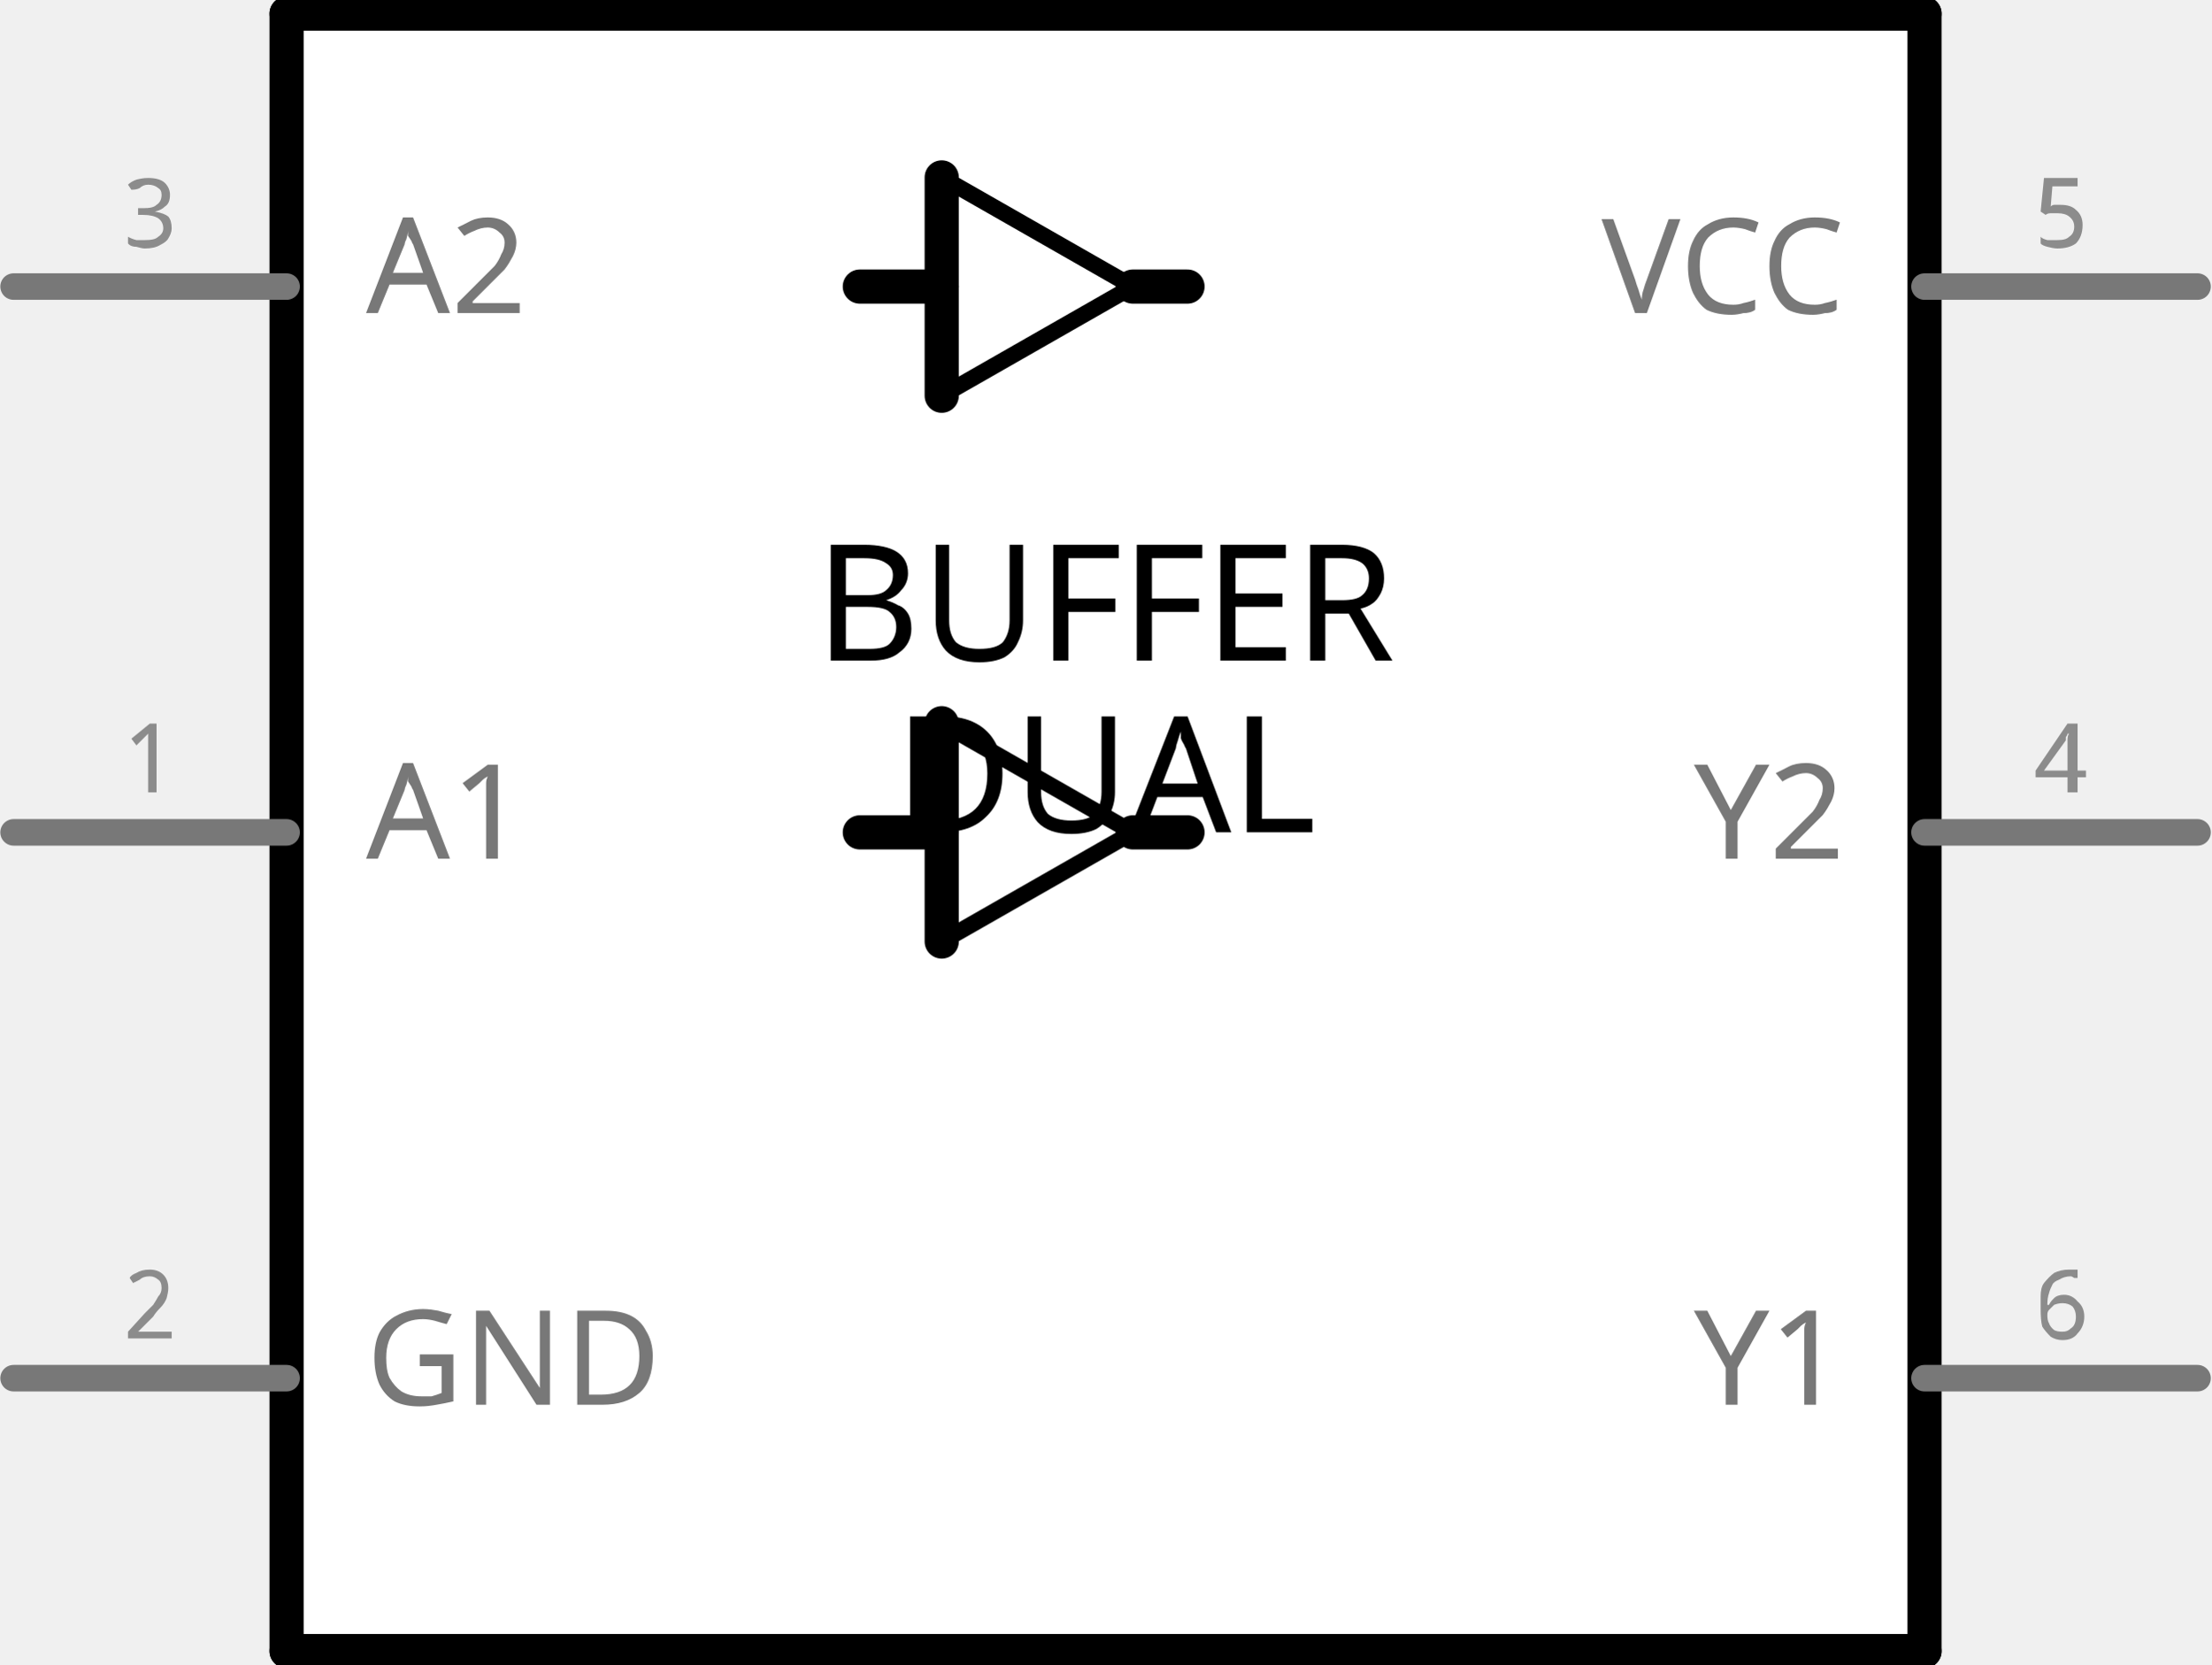
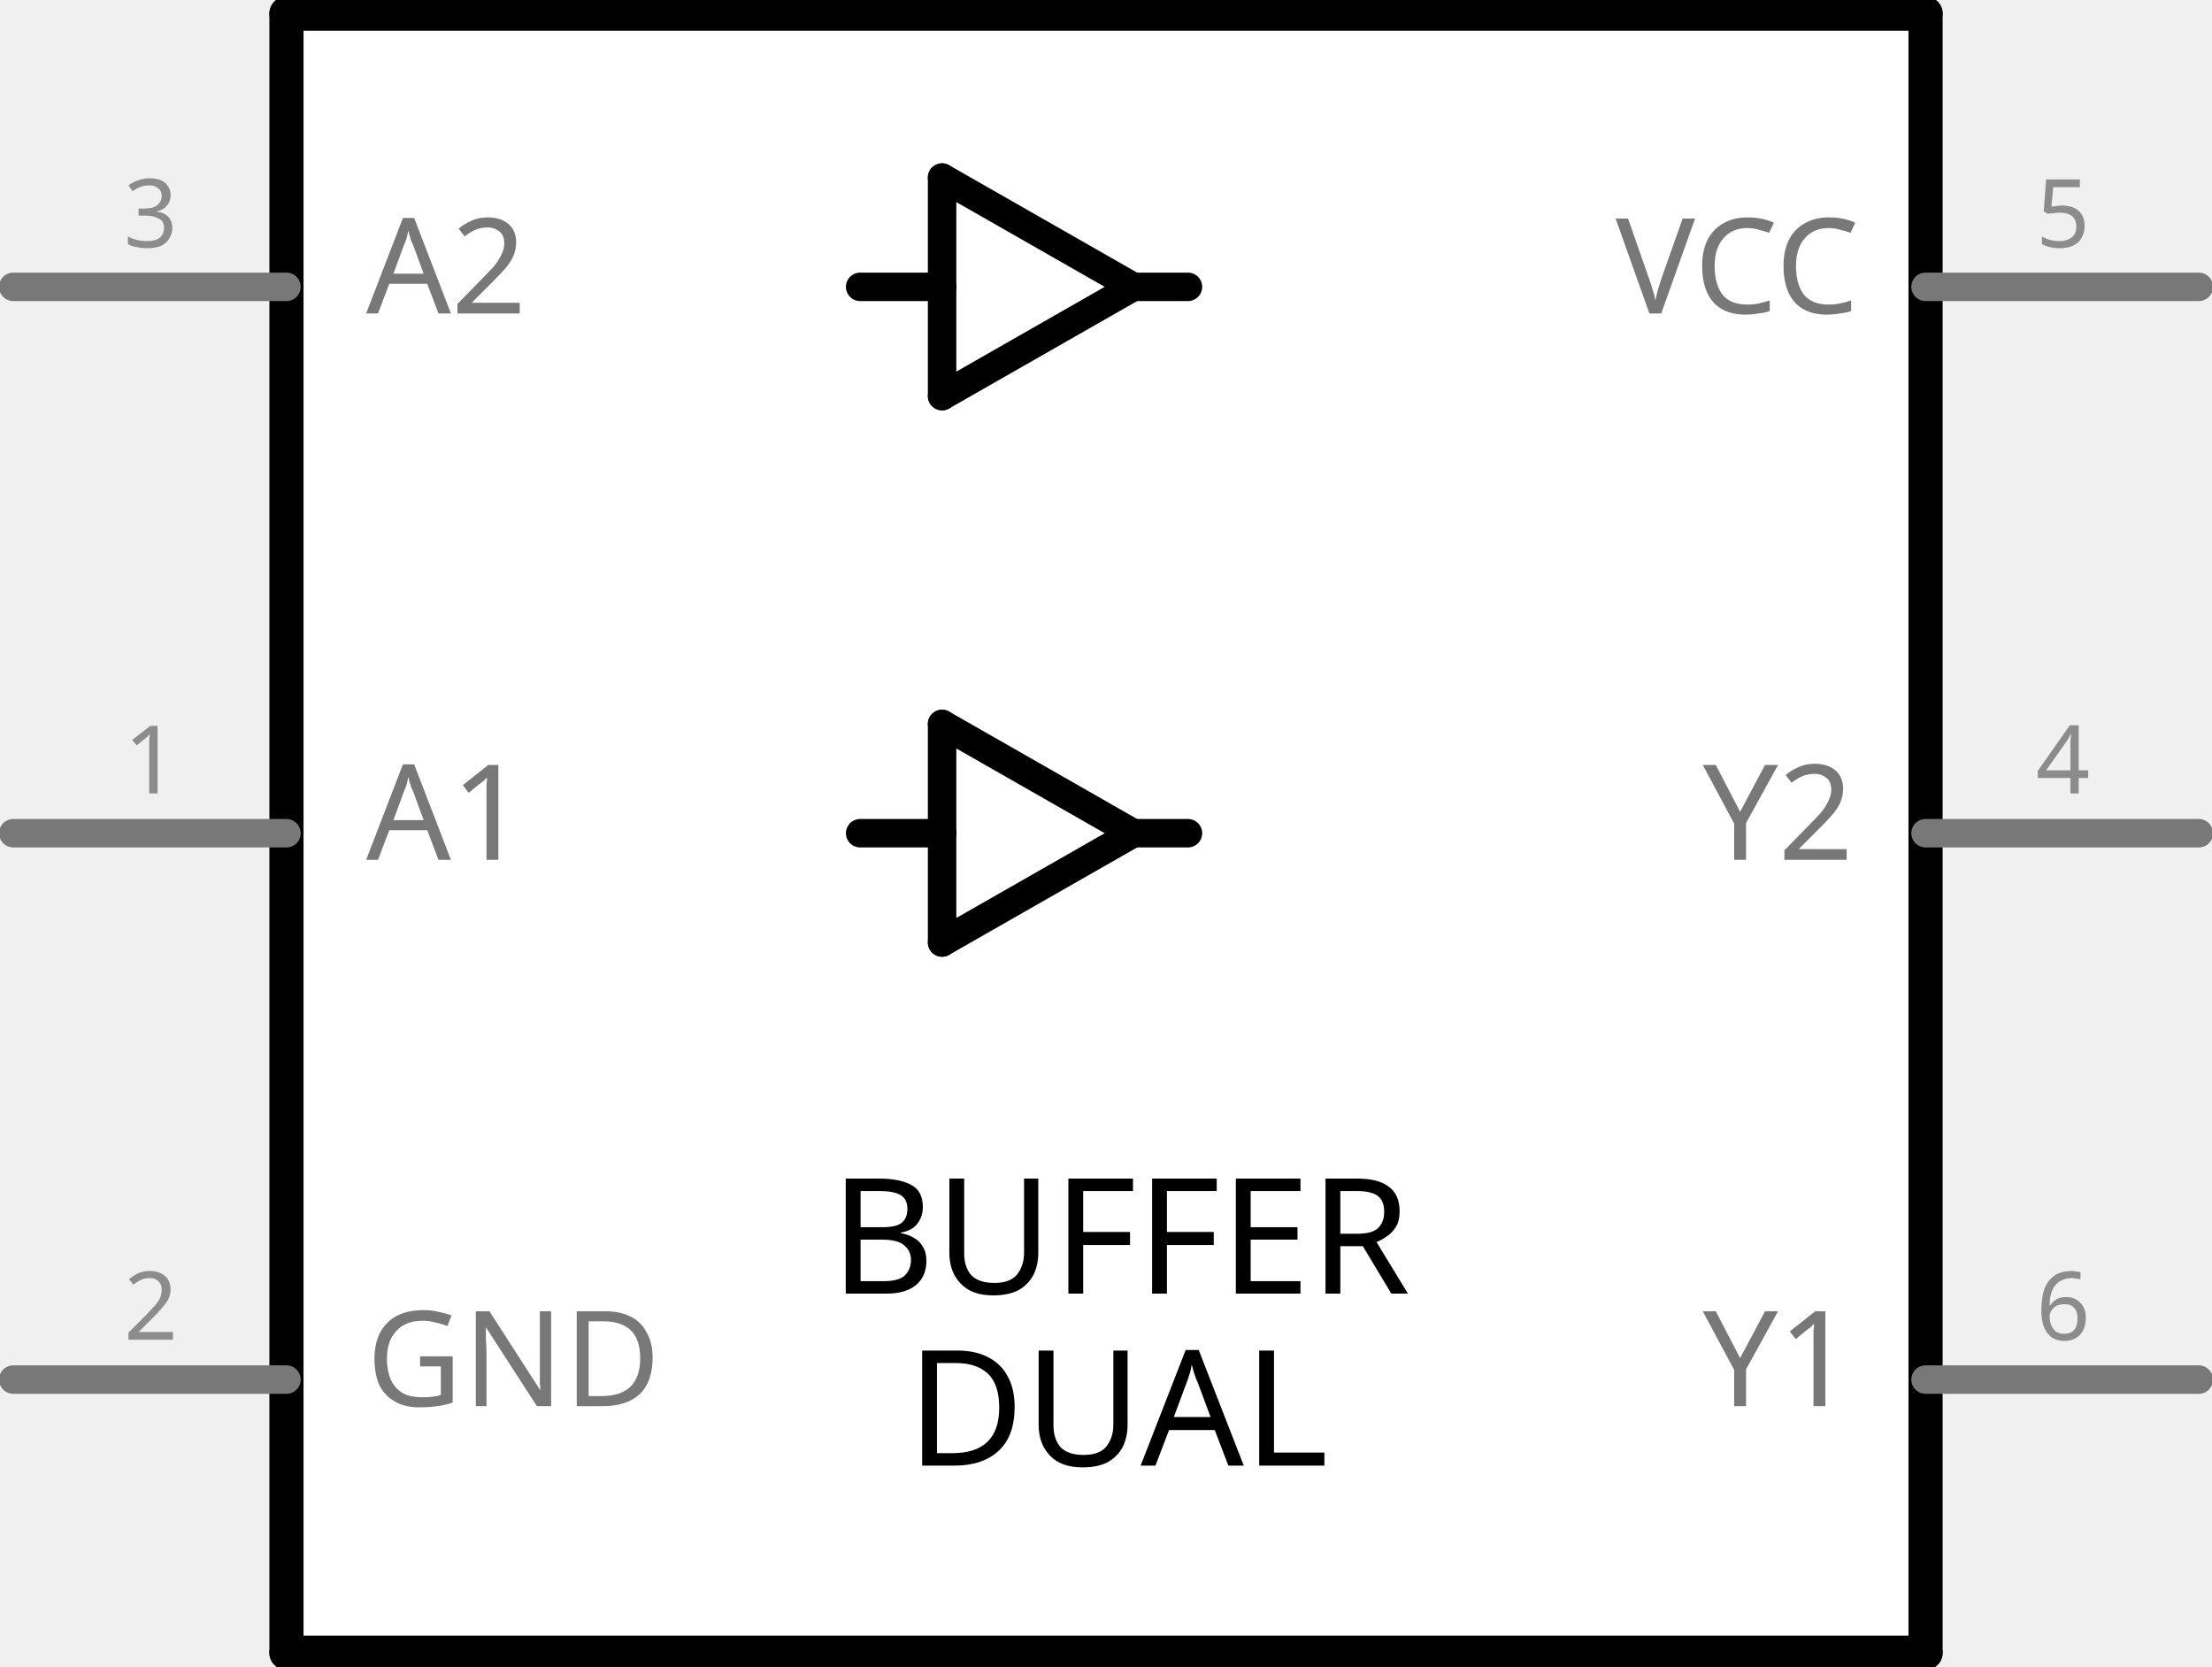
- <svg xmlns="http://www.w3.org/2000/svg" version="1.2" baseProfile="tiny" x="0in" y="0in" width="0.81in" height="0.61in" viewBox="0 0 20.567 15.494">
+ <svg xmlns="http://www.w3.org/2000/svg" version="1.1" id="Layer_1" x="0px" y="0px" width="58.3px" height="43.92px" viewBox="0 0 58.3 43.92" enable-background="new 0 0 58.3 43.92" xml:space="preserve">
  <g id="schematic">
-     <rect class="interior rect" x="2.663" y="0.127" width="15.24" height="15.24" stroke="none" stroke-width="0" fill="#ffffff" />
-     <text class="text" id="label" font-family="'Droid Sans'" stroke="none" stroke-width="0" fill="#000000" font-size="1.499" x="10.284" y="6.148" text-anchor="middle">BUFFER</text>
-     <rect class="interior rect" x="2.663" y="0.127" width="15.24" height="15.24" stroke="none" stroke-width="0" fill="#ffffff" />
-     <text class="text" id="label" font-family="'Droid Sans'" stroke="none" stroke-width="0" fill="#000000" font-size="1.499" x="10.284" y="6.148" text-anchor="middle">BUFFER</text>
-     <text class="text" id="label" font-family="'Droid Sans'" stroke="none" stroke-width="0" fill="#000000" font-size="1.499" x="10.284" y="7.747" text-anchor="middle">DUAL</text>
-     <line class="other" x1="2.663" y1="0.127" x2="17.904" y2="0.127" stroke="#000000" stroke-width="0.318" stroke-linecap="round" />
-     <line class="other" x1="17.904" y1="0.127" x2="17.904" y2="15.367" stroke="#000000" stroke-width="0.318" stroke-linecap="round" />
-     <line class="other" x1="17.904" y1="15.367" x2="2.663" y2="15.367" stroke="#000000" stroke-width="0.318" stroke-linecap="round" />
-     <line class="other" x1="2.663" y1="15.367" x2="2.663" y2="0.127" stroke="#000000" stroke-width="0.318" stroke-linecap="round" />
-     <line class="other" x1="8.759" y1="8.763" x2="8.759" y2="7.747" stroke="#000000" stroke-width="0.318" stroke-linecap="round" />
-     <line class="other" x1="8.759" y1="7.747" x2="8.759" y2="6.731" stroke="#000000" stroke-width="0.318" stroke-linecap="round" />
-     <line class="other" x1="8.759" y1="6.731" x2="10.537" y2="7.747" stroke="#000000" stroke-width="0.152" stroke-linecap="round" />
-     <line class="other" x1="10.537" y1="7.747" x2="8.759" y2="8.763" stroke="#000000" stroke-width="0.152" stroke-linecap="round" />
-     <line class="other" x1="8.759" y1="7.747" x2="7.997" y2="7.747" stroke="#000000" stroke-width="0.318" stroke-linecap="round" />
-     <line class="other" x1="8.759" y1="3.683" x2="8.759" y2="2.667" stroke="#000000" stroke-width="0.318" stroke-linecap="round" />
-     <line class="other" x1="8.759" y1="2.667" x2="8.759" y2="1.651" stroke="#000000" stroke-width="0.318" stroke-linecap="round" />
-     <line class="other" x1="8.759" y1="1.651" x2="10.537" y2="2.667" stroke="#000000" stroke-width="0.152" stroke-linecap="round" />
-     <line class="other" x1="10.537" y1="2.667" x2="8.759" y2="3.683" stroke="#000000" stroke-width="0.152" stroke-linecap="round" />
-     <line class="other" x1="8.759" y1="2.667" x2="7.997" y2="2.667" stroke="#000000" stroke-width="0.318" stroke-linecap="round" />
-     <line class="other" x1="10.537" y1="7.747" x2="11.046" y2="7.747" stroke="#000000" stroke-width="0.318" stroke-linecap="round" />
-     <line class="other" x1="10.537" y1="2.667" x2="11.046" y2="2.667" stroke="#000000" stroke-width="0.318" stroke-linecap="round" />
-     <line class="pin" id="connector2pin" connectorname="A2" x1="0.123" y1="2.667" x2="2.663" y2="2.667" stroke="#787878" stroke-width="0.247" stroke-linecap="round" />
-     <rect class="terminal" id="connector2terminal" x="0.123" y="2.667" width="0" height="0" stroke="none" stroke-width="0" fill="none" />
-     <text class="text" font-family="'Droid Sans'" stroke="none" stroke-width="0" fill="#8c8c8c" font-size="0.882" x="1.393" y="2.297" text-anchor="middle">3</text>
-     <text class="text" font-family="'Droid Sans'" stroke="none" stroke-width="0" fill="#787878" font-size="1.235" x="3.404" y="2.914" text-anchor="start">A2</text>
-     <line class="pin" id="connector0pin" connectorname="A1" x1="0.123" y1="7.747" x2="2.663" y2="7.747" stroke="#787878" stroke-width="0.247" stroke-linecap="round" />
-     <rect class="terminal" id="connector0terminal" x="0.123" y="7.747" width="0" height="0" stroke="none" stroke-width="0" fill="none" />
-     <text class="text" font-family="'Droid Sans'" stroke="none" stroke-width="0" fill="#8c8c8c" font-size="0.882" x="1.393" y="7.377" text-anchor="middle">1</text>
-     <text class="text" font-family="'Droid Sans'" stroke="none" stroke-width="0" fill="#787878" font-size="1.235" x="3.404" y="7.994" text-anchor="start">A1</text>
-     <line class="pin" id="connector1pin" connectorname="GND" x1="0.123" y1="12.827" x2="2.663" y2="12.827" stroke="#787878" stroke-width="0.247" stroke-linecap="round" />
-     <rect class="terminal" id="connector1terminal" x="0.123" y="12.827" width="0" height="0" stroke="none" stroke-width="0" fill="none" />
-     <text class="text" font-family="'Droid Sans'" stroke="none" stroke-width="0" fill="#8c8c8c" font-size="0.882" x="1.393" y="12.457" text-anchor="middle">2</text>
-     <text class="text" font-family="'Droid Sans'" stroke="none" stroke-width="0" fill="#787878" font-size="1.235" x="3.404" y="13.074" text-anchor="start">GND</text>
-     <line class="pin" id="connector5pin" connectorname="Y1" x1="20.444" y1="12.827" x2="17.904" y2="12.827" stroke="#787878" stroke-width="0.247" stroke-linecap="round" />
-     <rect class="terminal" id="connector5terminal" x="20.444" y="12.827" width="0" height="0" stroke="none" stroke-width="0" fill="none" />
-     <text class="text" font-family="'Droid Sans'" stroke="none" stroke-width="0" fill="#8c8c8c" font-size="0.882" x="19.174" y="12.457" text-anchor="middle">6</text>
-     <text class="text" font-family="'Droid Sans'" stroke="none" stroke-width="0" fill="#787878" font-size="1.235" x="17.163" y="13.074" text-anchor="end">Y1</text>
-     <line class="pin" id="connector4pin" connectorname="VCC" x1="20.444" y1="2.667" x2="17.904" y2="2.667" stroke="#787878" stroke-width="0.247" stroke-linecap="round" />
-     <rect class="terminal" id="connector4terminal" x="20.444" y="2.667" width="0" height="0" stroke="none" stroke-width="0" fill="none" />
-     <text class="text" font-family="'Droid Sans'" stroke="none" stroke-width="0" fill="#8c8c8c" font-size="0.882" x="19.174" y="2.297" text-anchor="middle">5</text>
-     <text class="text" font-family="'Droid Sans'" stroke="none" stroke-width="0" fill="#787878" font-size="1.235" x="17.163" y="2.914" text-anchor="end">VCC</text>
-     <line class="pin" id="connector3pin" connectorname="Y2" x1="20.444" y1="7.747" x2="17.904" y2="7.747" stroke="#787878" stroke-width="0.247" stroke-linecap="round" />
-     <rect class="terminal" id="connector3terminal" x="20.444" y="7.747" width="0" height="0" stroke="none" stroke-width="0" fill="none" />
-     <text class="text" font-family="'Droid Sans'" stroke="none" stroke-width="0" fill="#8c8c8c" font-size="0.882" x="19.174" y="7.377" text-anchor="middle">4</text>
-     <text class="text" font-family="'Droid Sans'" stroke="none" stroke-width="0" fill="#787878" font-size="1.235" x="17.163" y="7.994" text-anchor="end">Y2</text>
+     <rect x="7.55" y="0.36" fill="#FFFFFF" width="43.2" height="43.2" />
+     <rect x="7.55" y="0.36" fill="#FFFFFF" width="43.2" height="43.2" />
+     <text id="label_1_" transform="matrix(1 0 0 1 21.8848 34.0938)" font-family="'DroidSans'" font-size="4.25">BUFFER</text>
+     <text id="label_2_" transform="matrix(1 0 0 1 23.8984 38.627)" font-family="'DroidSans'" font-size="4.25">DUAL</text>
+     <line fill="none" stroke="#000000" stroke-width="0.9" stroke-linecap="round" x1="7.55" y1="0.36" x2="50.75" y2="0.36" />
+     <line fill="none" stroke="#000000" stroke-width="0.9" stroke-linecap="round" x1="50.75" y1="0.36" x2="50.75" y2="43.56" />
+     <line fill="none" stroke="#000000" stroke-width="0.9" stroke-linecap="round" x1="50.75" y1="43.56" x2="7.55" y2="43.56" />
+     <line fill="none" stroke="#000000" stroke-width="0.9" stroke-linecap="round" x1="7.55" y1="43.56" x2="7.55" y2="0.36" />
+     <line fill="none" stroke="#000000" stroke-width="0.75" stroke-linecap="round" x1="24.83" y1="24.84" x2="24.83" y2="21.96" />
+     <line fill="none" stroke="#000000" stroke-width="0.75" stroke-linecap="round" x1="24.83" y1="21.96" x2="24.83" y2="19.08" />
+     <line fill="none" stroke="#000000" stroke-width="0.75" stroke-linecap="round" x1="24.83" y1="19.08" x2="29.871" y2="21.96" />
+     <line fill="none" stroke="#000000" stroke-width="0.75" stroke-linecap="round" x1="29.871" y1="21.96" x2="24.83" y2="24.84" />
+     <line fill="none" stroke="#000000" stroke-width="0.75" stroke-linecap="round" x1="24.83" y1="21.96" x2="22.67" y2="21.96" />
+     <line fill="none" stroke="#000000" stroke-width="0.75" stroke-linecap="round" x1="24.83" y1="10.44" x2="24.83" y2="7.56" />
+     <line fill="none" stroke="#000000" stroke-width="0.75" stroke-linecap="round" x1="24.83" y1="7.56" x2="24.83" y2="4.68" />
+     <line fill="none" stroke="#000000" stroke-width="0.75" stroke-linecap="round" x1="24.83" y1="4.68" x2="29.871" y2="7.56" />
+     <line fill="none" stroke="#000000" stroke-width="0.75" stroke-linecap="round" x1="29.871" y1="7.56" x2="24.83" y2="10.44" />
+     <line fill="none" stroke="#000000" stroke-width="0.75" stroke-linecap="round" x1="24.83" y1="7.56" x2="22.67" y2="7.56" />
+     <line fill="none" stroke="#000000" stroke-width="0.75" stroke-linecap="round" x1="29.871" y1="21.96" x2="31.31" y2="21.96" />
+     <line fill="none" stroke="#000000" stroke-width="0.75" stroke-linecap="round" x1="29.871" y1="7.56" x2="31.31" y2="7.56" />
+     <line id="connector2pin" fill="none" stroke="#787878" stroke-width="0.75" stroke-linecap="round" x1="0.35" y1="7.56" x2="7.55" y2="7.56" />
+     <rect id="connector2terminal" x="0.35" y="7.56" fill="none" width="0" height="0" />
+     <text transform="matrix(1 0 0 1 3.2617 6.5107)" fill="#8C8C8C" font-family="'DroidSans'" font-size="2.5">3</text>
+     <text transform="matrix(1 0 0 1 9.6504 8.2607)" fill="#787878" font-family="'DroidSans'" font-size="3.5">A2</text>
+     <line id="connector0pin" fill="none" stroke="#787878" stroke-width="0.75" stroke-linecap="round" x1="0.35" y1="21.96" x2="7.55" y2="21.96" />
+     <rect id="connector0terminal" x="0.35" y="21.96" fill="none" width="0" height="0" />
+     <text transform="matrix(1 0 0 1 3.2617 20.9111)" fill="#8C8C8C" font-family="'DroidSans'" font-size="2.5">1</text>
+     <text transform="matrix(1 0 0 1 9.6504 22.6611)" fill="#787878" font-family="'DroidSans'" font-size="3.5">A1</text>
+     <line id="connector1pin" fill="none" stroke="#787878" stroke-width="0.75" stroke-linecap="round" x1="0.35" y1="36.36" x2="7.55" y2="36.36" />
+     <rect id="connector1terminal" x="0.35" y="36.36" fill="none" width="0" height="0" />
+     <text transform="matrix(1 0 0 1 3.2617 35.3096)" fill="#8C8C8C" font-family="'DroidSans'" font-size="2.5">2</text>
+     <text transform="matrix(1 0 0 1 9.6504 37.0596)" fill="#787878" font-family="'DroidSans'" font-size="3.5">GND</text>
+     <line id="connector5pin" fill="none" stroke="#787878" stroke-width="0.75" stroke-linecap="round" x1="57.951" y1="36.36" x2="50.75" y2="36.36" />
+     <rect id="connector5terminal" x="57.951" y="36.36" fill="none" width="0" height="0" />
+     <text transform="matrix(1 0 0 1 53.6616 35.3096)" fill="#8C8C8C" font-family="'DroidSans'" font-size="2.5">6</text>
+     <text transform="matrix(1 0 0 1 44.8784 37.0596)" fill="#787878" font-family="'DroidSans'" font-size="3.5">Y1</text>
+     <line id="connector4pin" fill="none" stroke="#787878" stroke-width="0.75" stroke-linecap="round" x1="57.951" y1="7.56" x2="50.75" y2="7.56" />
+     <rect id="connector4terminal" x="57.951" y="7.56" fill="none" width="0" height="0" />
+     <text transform="matrix(1 0 0 1 53.6616 6.5107)" fill="#8C8C8C" font-family="'DroidSans'" font-size="2.5">5</text>
+     <text transform="matrix(1 0 0 1 42.5815 8.2607)" fill="#787878" font-family="'DroidSans'" font-size="3.5">VCC</text>
+     <line id="connector3pin" fill="none" stroke="#787878" stroke-width="0.75" stroke-linecap="round" x1="57.951" y1="21.96" x2="50.75" y2="21.96" />
+     <rect id="connector3terminal" x="57.951" y="21.96" fill="none" width="0" height="0" />
+     <text transform="matrix(1 0 0 1 53.6616 20.9111)" fill="#8C8C8C" font-family="'DroidSans'" font-size="2.5">4</text>
+     <text transform="matrix(1 0 0 1 44.8784 22.6611)" fill="#787878" font-family="'DroidSans'" font-size="3.5">Y2</text>
  </g>
</svg>
